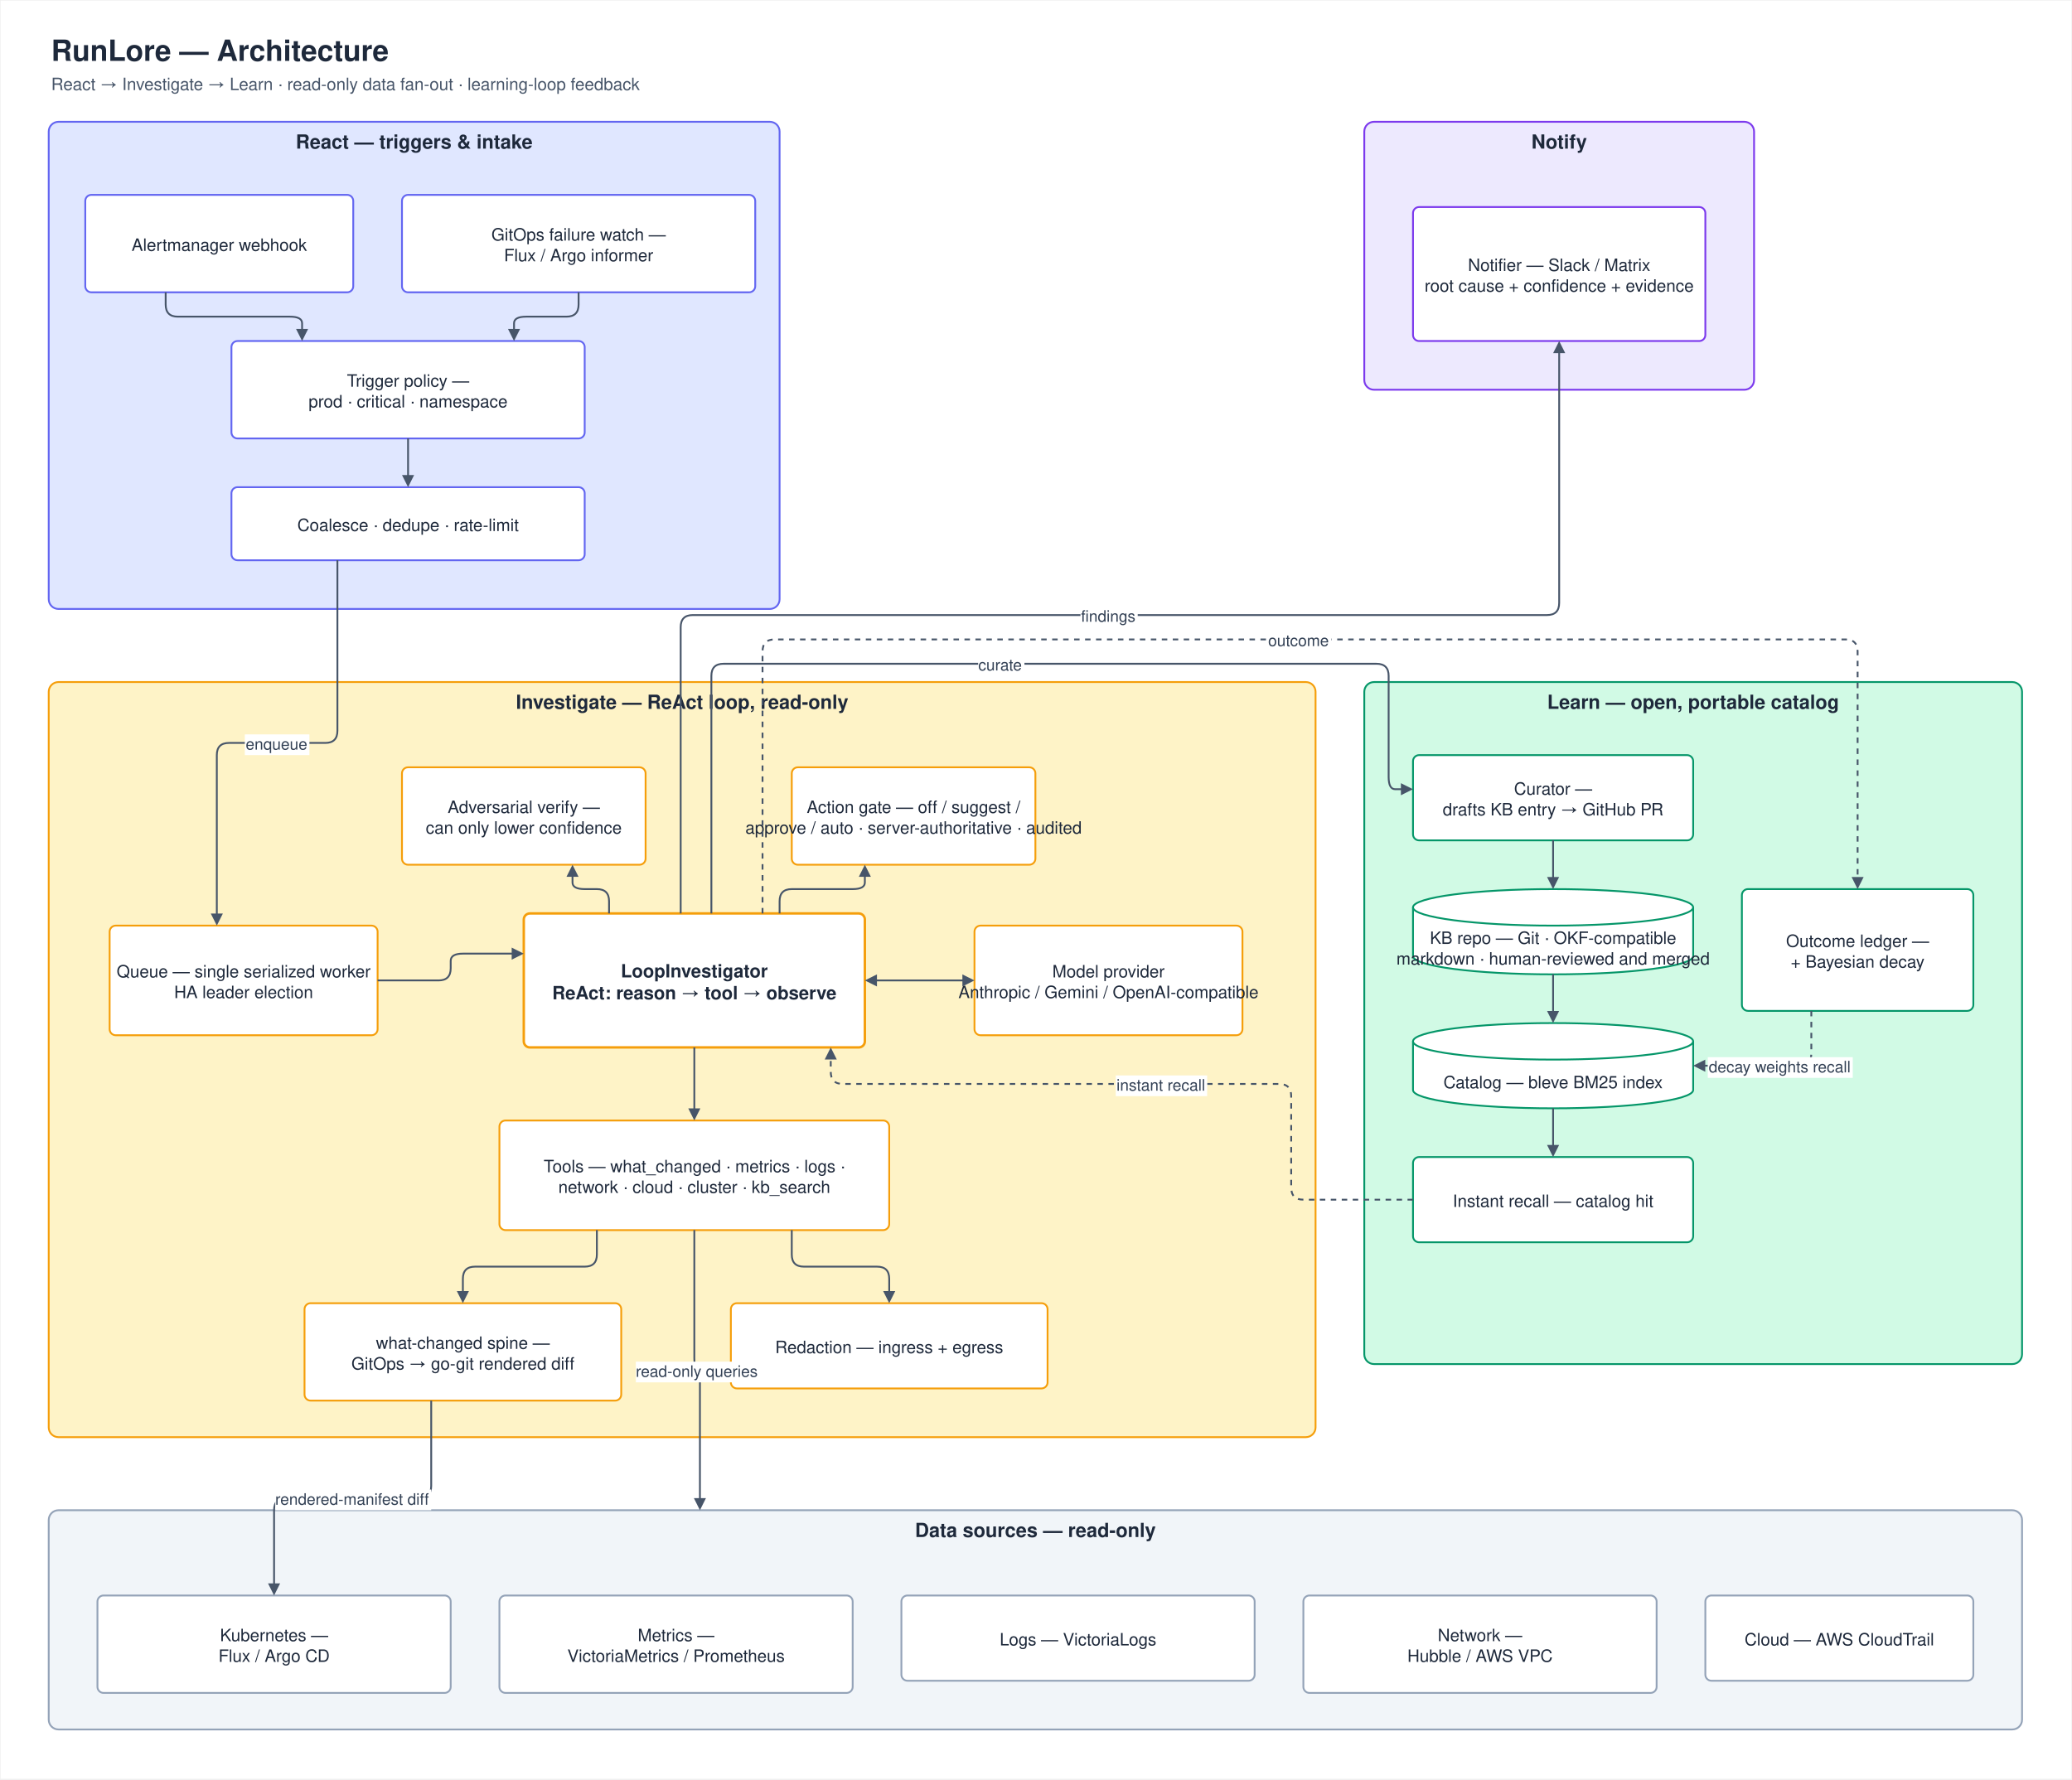
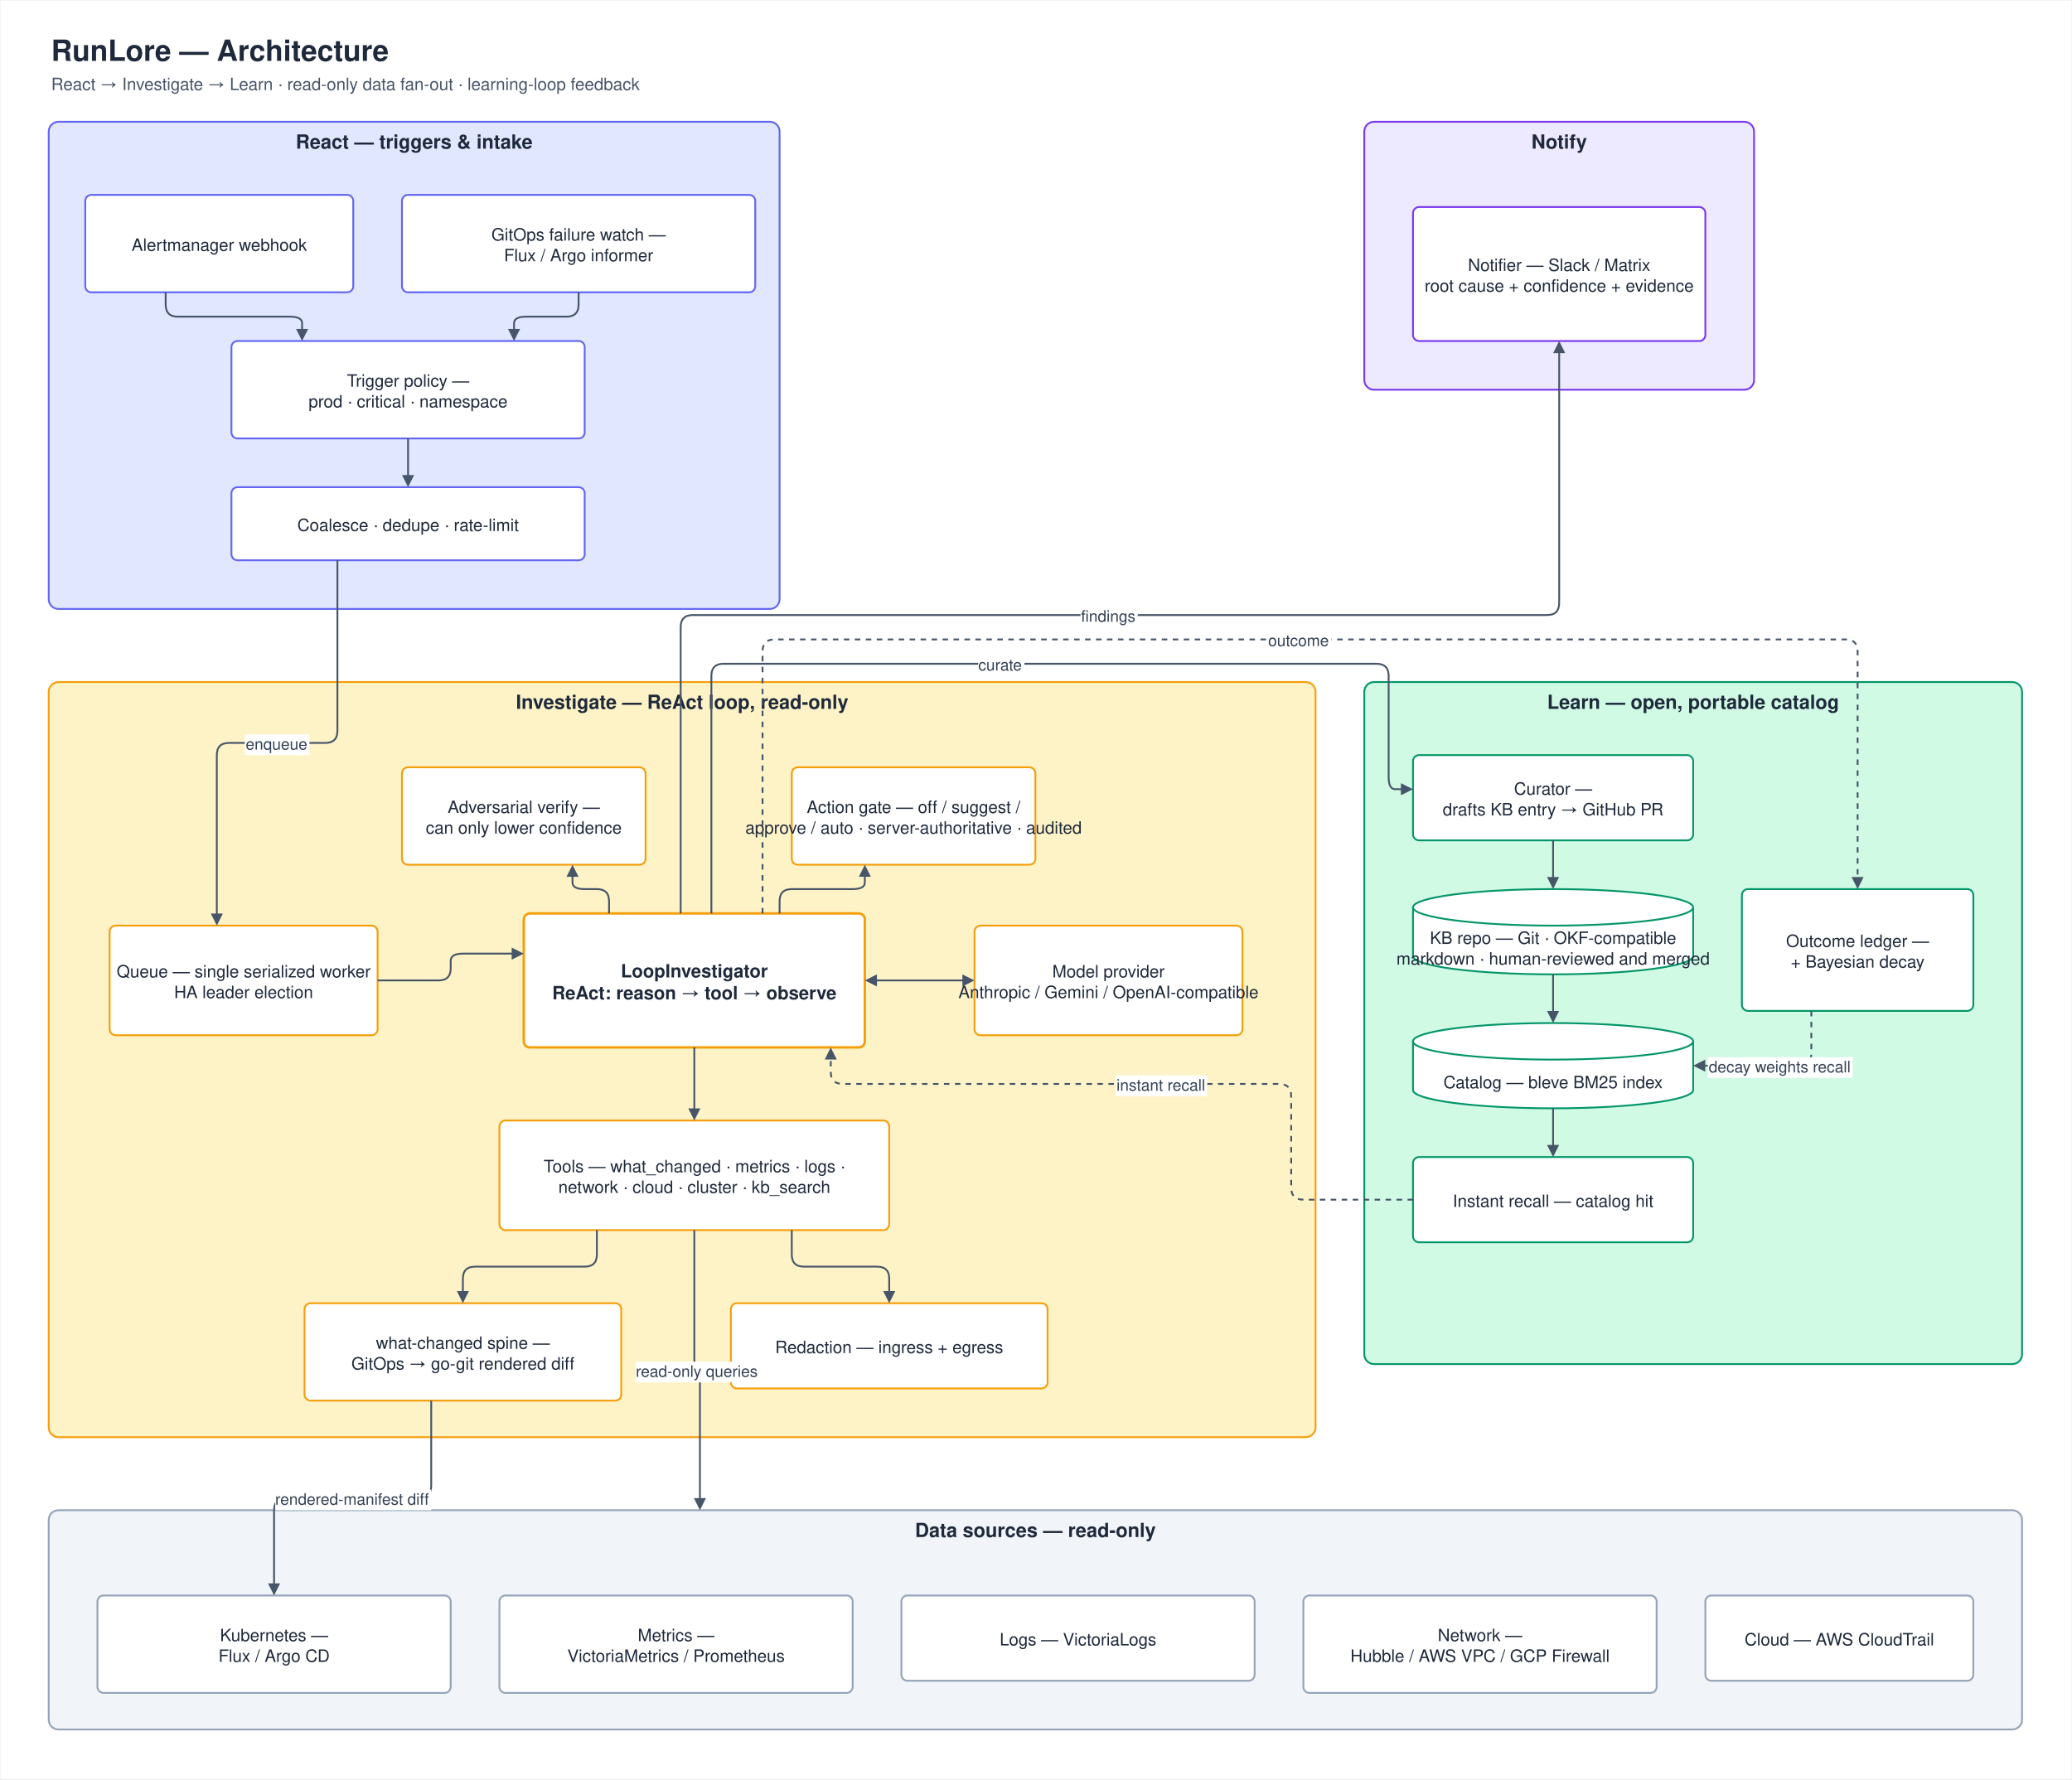
<svg xmlns="http://www.w3.org/2000/svg" style="background: transparent; background-color: transparent; color-scheme: light dark;" version="1.1" width="1701px" height="1461px" viewBox="0 0 1701 1461">
  <defs />
  <g>
    <g data-cell-id="0">
      <g data-cell-id="1">
        <g data-cell-id="bg">
          <g transform="translate(0.5,0.5)">
            <rect x="0" y="0" width="1700" height="1460" fill="#ffffff" stroke="none" pointer-events="all" style="fill: light-dark(rgb(255, 255, 255), rgb(18, 18, 18));" />
          </g>
        </g>
        <g data-cell-id="title">
          <g transform="translate(0.5,0.5)">
            <rect x="40" y="20" width="700" height="32" fill="none" stroke="none" pointer-events="all" />
          </g>
          <g>
            <g fill="#1E293B" font-family="Helvetica" font-weight="bold" text-anchor="start" font-size="24px" style="fill: light-dark(rgb(30, 41, 59), rgb(195, 204, 220));">
              <text x="42" y="50">RunLore — Architecture</text>
            </g>
          </g>
        </g>
        <g data-cell-id="subtitle">
          <g transform="translate(0.5,0.5)">
            <rect x="40" y="54" width="800" height="22" fill="none" stroke="none" pointer-events="all" />
          </g>
          <g>
            <g fill="#475569" font-family="Helvetica" text-anchor="start" font-size="14px" style="fill: light-dark(rgb(71, 85, 105), rgb(155, 167, 184));">
              <text x="42" y="74">React → Investigate → Learn · read-only data fan-out · learning-loop feedback</text>
            </g>
          </g>
        </g>
        <g data-cell-id="react">
          <g>
            <rect x="40" y="100" width="600" height="400" rx="8" ry="8" fill="#e0e7ff" stroke="#6366f1" stroke-width="1.5" pointer-events="all" style="fill: light-dark(rgb(224, 231, 255), rgb(31, 38, 58)); stroke: light-dark(rgb(99, 102, 241), rgb(130, 133, 252));" />
          </g>
          <g>
            <g fill="#1E293B" font-family="Helvetica" font-weight="bold" text-anchor="middle" font-size="16px" style="fill: light-dark(rgb(30, 41, 59), rgb(195, 204, 220));">
              <text x="340" y="122">React — triggers &amp; intake</text>
            </g>
          </g>
        </g>
        <g data-cell-id="A1">
          <g>
            <rect x="70" y="160" width="220" height="80" rx="5" ry="5" fill="#ffffff" stroke="#6366f1" stroke-width="1.5" pointer-events="all" style="fill: light-dark(rgb(255, 255, 255), rgb(18, 18, 18)); stroke: light-dark(rgb(99, 102, 241), rgb(130, 133, 252));" />
          </g>
          <g>
            <g fill="#1E293B" font-family="Helvetica" text-anchor="middle" font-size="14px" style="fill: light-dark(rgb(30, 41, 59), rgb(195, 204, 220));">
              <text x="180" y="206">Alertmanager webhook</text>
            </g>
          </g>
        </g>
        <g data-cell-id="A2">
          <g>
            <rect x="330" y="160" width="290" height="80" rx="5" ry="5" fill="#ffffff" stroke="#6366f1" stroke-width="1.5" pointer-events="all" style="fill: light-dark(rgb(255, 255, 255), rgb(18, 18, 18)); stroke: light-dark(rgb(99, 102, 241), rgb(130, 133, 252));" />
          </g>
          <g>
            <g fill="#1E293B" font-family="Helvetica" text-anchor="middle" font-size="14px" style="fill: light-dark(rgb(30, 41, 59), rgb(195, 204, 220));">
              <text x="475" y="197.5">GitOps failure watch —</text>
              <text x="475" y="214.5">Flux / Argo informer</text>
            </g>
          </g>
        </g>
        <g data-cell-id="A3">
          <g>
            <rect x="190" y="280" width="290" height="80" rx="5" ry="5" fill="#ffffff" stroke="#6366f1" stroke-width="1.5" pointer-events="all" style="fill: light-dark(rgb(255, 255, 255), rgb(18, 18, 18)); stroke: light-dark(rgb(99, 102, 241), rgb(130, 133, 252));" />
          </g>
          <g>
            <g fill="#1E293B" font-family="Helvetica" text-anchor="middle" font-size="14px" style="fill: light-dark(rgb(30, 41, 59), rgb(195, 204, 220));">
              <text x="335" y="317.5">Trigger policy —</text>
              <text x="335" y="334.5">prod · critical · namespace</text>
            </g>
          </g>
        </g>
        <g data-cell-id="A4">
          <g>
            <rect x="190" y="400" width="290" height="60" rx="5" ry="5" fill="#ffffff" stroke="#6366f1" stroke-width="1.5" pointer-events="all" style="fill: light-dark(rgb(255, 255, 255), rgb(18, 18, 18)); stroke: light-dark(rgb(99, 102, 241), rgb(130, 133, 252));" />
          </g>
          <g>
            <g fill="#1E293B" font-family="Helvetica" text-anchor="middle" font-size="14px" style="fill: light-dark(rgb(30, 41, 59), rgb(195, 204, 220));">
              <text x="335" y="436">Coalesce · dedupe · rate-limit</text>
            </g>
          </g>
        </g>
        <g data-cell-id="notify">
          <g>
            <rect x="1120" y="100" width="320" height="220" rx="8" ry="8" fill="#ede9fe" stroke="#7c3aed" stroke-width="1.5" pointer-events="all" style="fill: light-dark(rgb(237, 233, 254), rgb(37, 33, 51)); stroke: light-dark(rgb(124, 58, 237), rgb(197, 141, 255));" />
          </g>
          <g>
            <g fill="#1E293B" font-family="Helvetica" font-weight="bold" text-anchor="middle" font-size="16px" style="fill: light-dark(rgb(30, 41, 59), rgb(195, 204, 220));">
              <text x="1280" y="122">Notify</text>
            </g>
          </g>
        </g>
        <g data-cell-id="OUT">
          <g>
            <rect x="1160" y="170" width="240" height="110" rx="5" ry="5" fill="#ffffff" stroke="#7c3aed" stroke-width="1.5" pointer-events="all" style="fill: light-dark(rgb(255, 255, 255), rgb(18, 18, 18)); stroke: light-dark(rgb(124, 58, 237), rgb(197, 141, 255));" />
          </g>
          <g>
            <g fill="#1E293B" font-family="Helvetica" text-anchor="middle" font-size="14px" style="fill: light-dark(rgb(30, 41, 59), rgb(195, 204, 220));">
              <text x="1280" y="222.5">Notifier — Slack / Matrix</text>
              <text x="1280" y="239.5">root cause + confidence + evidence</text>
            </g>
          </g>
        </g>
        <g data-cell-id="invest">
          <g>
            <rect x="40" y="560" width="1040" height="620" rx="8" ry="8" fill="#fef3c7" stroke="#f59e0b" stroke-width="1.5" pointer-events="all" style="fill: light-dark(rgb(254, 243, 199), rgb(39, 30, 0)); stroke: light-dark(rgb(245, 158, 11), rgb(162, 87, 0));" />
          </g>
          <g>
            <g fill="#1E293B" font-family="Helvetica" font-weight="bold" text-anchor="middle" font-size="16px" style="fill: light-dark(rgb(30, 41, 59), rgb(195, 204, 220));">
              <text x="560" y="582">Investigate — ReAct loop, read-only</text>
            </g>
          </g>
        </g>
        <g data-cell-id="B5">
          <g>
            <rect x="330" y="630" width="200" height="80" rx="5" ry="5" fill="#ffffff" stroke="#f59e0b" stroke-width="1.5" pointer-events="all" style="fill: light-dark(rgb(255, 255, 255), rgb(18, 18, 18)); stroke: light-dark(rgb(245, 158, 11), rgb(162, 87, 0));" />
          </g>
          <g>
            <g fill="#1E293B" font-family="Helvetica" text-anchor="middle" font-size="14px" style="fill: light-dark(rgb(30, 41, 59), rgb(195, 204, 220));">
              <text x="430" y="667.5">Adversarial verify —</text>
              <text x="430" y="684.5">can only lower confidence</text>
            </g>
          </g>
        </g>
        <g data-cell-id="B7">
          <g>
            <rect x="650" y="630" width="200" height="80" rx="5" ry="5" fill="#ffffff" stroke="#f59e0b" stroke-width="1.5" pointer-events="all" style="fill: light-dark(rgb(255, 255, 255), rgb(18, 18, 18)); stroke: light-dark(rgb(245, 158, 11), rgb(162, 87, 0));" />
          </g>
          <g>
            <g fill="#1E293B" font-family="Helvetica" text-anchor="middle" font-size="14px" style="fill: light-dark(rgb(30, 41, 59), rgb(195, 204, 220));">
              <text x="750" y="667.5">Action gate — off / suggest /</text>
              <text x="750" y="684.5">approve / auto · server-authoritative · audited</text>
            </g>
          </g>
        </g>
        <g data-cell-id="B0">
          <g>
            <rect x="90" y="760" width="220" height="90" rx="5" ry="5" fill="#ffffff" stroke="#f59e0b" stroke-width="1.5" pointer-events="all" style="fill: light-dark(rgb(255, 255, 255), rgb(18, 18, 18)); stroke: light-dark(rgb(245, 158, 11), rgb(162, 87, 0));" />
          </g>
          <g>
            <g fill="#1E293B" font-family="Helvetica" text-anchor="middle" font-size="14px" style="fill: light-dark(rgb(30, 41, 59), rgb(195, 204, 220));">
              <text x="200" y="802.5">Queue — single serialized worker</text>
              <text x="200" y="819.5">HA leader election</text>
            </g>
          </g>
        </g>
        <g data-cell-id="B1">
          <g>
            <rect x="430" y="750" width="280" height="110" rx="5" ry="5" fill="#ffffff" stroke="#f59e0b" stroke-width="2" pointer-events="all" style="fill: light-dark(rgb(255, 255, 255), rgb(18, 18, 18)); stroke: light-dark(rgb(245, 158, 11), rgb(162, 87, 0));" />
          </g>
          <g>
            <g fill="#1E293B" font-family="Helvetica" font-weight="bold" text-anchor="middle" font-size="15px" style="fill: light-dark(rgb(30, 41, 59), rgb(195, 204, 220));">
              <text x="570" y="802.5">LoopInvestigator</text>
              <text x="570" y="820.5">ReAct: reason → tool → observe</text>
            </g>
          </g>
        </g>
        <g data-cell-id="B2">
          <g>
            <rect x="800" y="760" width="220" height="90" rx="5" ry="5" fill="#ffffff" stroke="#f59e0b" stroke-width="1.5" pointer-events="all" style="fill: light-dark(rgb(255, 255, 255), rgb(18, 18, 18)); stroke: light-dark(rgb(245, 158, 11), rgb(162, 87, 0));" />
          </g>
          <g>
            <g fill="#1E293B" font-family="Helvetica" text-anchor="middle" font-size="14px" style="fill: light-dark(rgb(30, 41, 59), rgb(195, 204, 220));">
              <text x="910" y="802.5">Model provider</text>
              <text x="910" y="819.5">Anthropic / Gemini / OpenAI-compatible</text>
            </g>
          </g>
        </g>
        <g data-cell-id="B3">
          <g>
            <rect x="410" y="920" width="320" height="90" rx="5" ry="5" fill="#ffffff" stroke="#f59e0b" stroke-width="1.5" pointer-events="all" style="fill: light-dark(rgb(255, 255, 255), rgb(18, 18, 18)); stroke: light-dark(rgb(245, 158, 11), rgb(162, 87, 0));" />
          </g>
          <g>
            <g fill="#1E293B" font-family="Helvetica" text-anchor="middle" font-size="14px" style="fill: light-dark(rgb(30, 41, 59), rgb(195, 204, 220));">
              <text x="570" y="962.5">Tools — what_changed · metrics · logs ·</text>
              <text x="570" y="979.5">network · cloud · cluster · kb_search</text>
            </g>
          </g>
        </g>
        <g data-cell-id="B4">
          <g>
            <rect x="250" y="1070" width="260" height="80" rx="5" ry="5" fill="#ffffff" stroke="#f59e0b" stroke-width="1.5" pointer-events="all" style="fill: light-dark(rgb(255, 255, 255), rgb(18, 18, 18)); stroke: light-dark(rgb(245, 158, 11), rgb(162, 87, 0));" />
          </g>
          <g>
            <g fill="#1E293B" font-family="Helvetica" text-anchor="middle" font-size="14px" style="fill: light-dark(rgb(30, 41, 59), rgb(195, 204, 220));">
              <text x="380" y="1107.5">what-changed spine —</text>
              <text x="380" y="1124.5">GitOps → go-git rendered diff</text>
            </g>
          </g>
        </g>
        <g data-cell-id="B6">
          <g>
            <rect x="600" y="1070" width="260" height="70" rx="5" ry="5" fill="#ffffff" stroke="#f59e0b" stroke-width="1.5" pointer-events="all" style="fill: light-dark(rgb(255, 255, 255), rgb(18, 18, 18)); stroke: light-dark(rgb(245, 158, 11), rgb(162, 87, 0));" />
          </g>
          <g>
            <g fill="#1E293B" font-family="Helvetica" text-anchor="middle" font-size="14px" style="fill: light-dark(rgb(30, 41, 59), rgb(195, 204, 220));">
              <text x="730" y="1111">Redaction — ingress + egress</text>
            </g>
          </g>
        </g>
        <g data-cell-id="learn">
          <g>
            <rect x="1120" y="560" width="540" height="560" rx="8" ry="8" fill="#d1fae5" stroke="#059669" stroke-width="1.5" pointer-events="all" style="fill: light-dark(rgb(209, 250, 229), rgb(4, 39, 21)); stroke: light-dark(rgb(5, 150, 105), rgb(42, 167, 128));" />
          </g>
          <g>
            <g fill="#1E293B" font-family="Helvetica" font-weight="bold" text-anchor="middle" font-size="16px" style="fill: light-dark(rgb(30, 41, 59), rgb(195, 204, 220));">
              <text x="1390" y="582">Learn — open, portable catalog</text>
            </g>
          </g>
        </g>
        <g data-cell-id="C1">
          <g>
            <rect x="1160" y="620" width="230" height="70" rx="5" ry="5" fill="#ffffff" stroke="#059669" stroke-width="1.5" pointer-events="all" style="fill: light-dark(rgb(255, 255, 255), rgb(18, 18, 18)); stroke: light-dark(rgb(5, 150, 105), rgb(42, 167, 128));" />
          </g>
          <g>
            <g fill="#1E293B" font-family="Helvetica" text-anchor="middle" font-size="14px" style="fill: light-dark(rgb(30, 41, 59), rgb(195, 204, 220));">
              <text x="1275" y="652.5">Curator —</text>
              <text x="1275" y="669.5">drafts KB entry → GitHub PR</text>
            </g>
          </g>
        </g>
        <g data-cell-id="C2">
          <g>
            <path d="M 1160 745 C 1160 736.72 1211.49 730 1275 730 C 1305.5 730 1334.75 731.58 1356.32 734.39 C 1377.88 737.21 1390 741.02 1390 745 L 1390 785 C 1390 793.28 1338.51 800 1275 800 C 1211.49 800 1160 793.28 1160 785 Z" fill="#ffffff" stroke="#059669" stroke-width="1.5" stroke-miterlimit="10" pointer-events="all" style="fill: light-dark(rgb(255, 255, 255), rgb(18, 18, 18)); stroke: light-dark(rgb(5, 150, 105), rgb(42, 167, 128));" />
            <path d="M 1390 745 C 1390 753.28 1338.51 760 1275 760 C 1211.49 760 1160 753.28 1160 745" fill="none" stroke="#059669" stroke-width="1.5" stroke-miterlimit="10" pointer-events="all" style="stroke: light-dark(rgb(5, 150, 105), rgb(42, 167, 128));" />
          </g>
          <g>
            <g fill="#1E293B" font-family="Helvetica" text-anchor="middle" font-size="14px" style="fill: light-dark(rgb(30, 41, 59), rgb(195, 204, 220));">
              <text x="1275" y="775">KB repo — Git · OKF-compatible</text>
              <text x="1275" y="792">markdown · human-reviewed and merged</text>
            </g>
          </g>
        </g>
        <g data-cell-id="C3">
          <g>
            <path d="M 1160 855 C 1160 846.72 1211.49 840 1275 840 C 1305.5 840 1334.75 841.58 1356.32 844.39 C 1377.88 847.21 1390 851.02 1390 855 L 1390 895 C 1390 903.28 1338.51 910 1275 910 C 1211.49 910 1160 903.28 1160 895 Z" fill="#ffffff" stroke="#059669" stroke-width="1.5" stroke-miterlimit="10" pointer-events="all" style="fill: light-dark(rgb(255, 255, 255), rgb(18, 18, 18)); stroke: light-dark(rgb(5, 150, 105), rgb(42, 167, 128));" />
            <path d="M 1390 855 C 1390 863.28 1338.51 870 1275 870 C 1211.49 870 1160 863.28 1160 855" fill="none" stroke="#059669" stroke-width="1.5" stroke-miterlimit="10" pointer-events="all" style="stroke: light-dark(rgb(5, 150, 105), rgb(42, 167, 128));" />
          </g>
          <g>
            <g fill="#1E293B" font-family="Helvetica" text-anchor="middle" font-size="14px" style="fill: light-dark(rgb(30, 41, 59), rgb(195, 204, 220));">
              <text x="1275" y="893.5">Catalog — bleve BM25 index</text>
            </g>
          </g>
        </g>
        <g data-cell-id="C4">
          <g>
            <rect x="1160" y="950" width="230" height="70" rx="5" ry="5" fill="#ffffff" stroke="#059669" stroke-width="1.5" pointer-events="all" style="fill: light-dark(rgb(255, 255, 255), rgb(18, 18, 18)); stroke: light-dark(rgb(5, 150, 105), rgb(42, 167, 128));" />
          </g>
          <g>
            <g fill="#1E293B" font-family="Helvetica" text-anchor="middle" font-size="14px" style="fill: light-dark(rgb(30, 41, 59), rgb(195, 204, 220));">
              <text x="1275" y="991">Instant recall — catalog hit</text>
            </g>
          </g>
        </g>
        <g data-cell-id="C5">
          <g>
            <rect x="1430" y="730" width="190" height="100" rx="5" ry="5" fill="#ffffff" stroke="#059669" stroke-width="1.5" pointer-events="all" style="fill: light-dark(rgb(255, 255, 255), rgb(18, 18, 18)); stroke: light-dark(rgb(5, 150, 105), rgb(42, 167, 128));" />
          </g>
          <g>
            <g fill="#1E293B" font-family="Helvetica" text-anchor="middle" font-size="14px" style="fill: light-dark(rgb(30, 41, 59), rgb(195, 204, 220));">
              <text x="1525" y="777.5">Outcome ledger —</text>
              <text x="1525" y="794.5">+ Bayesian decay</text>
            </g>
          </g>
        </g>
        <g data-cell-id="data">
          <g>
            <rect x="40" y="1240" width="1620" height="180" rx="8" ry="8" fill="#f1f5f9" stroke="#94a3b8" stroke-width="1.5" pointer-events="all" style="fill: light-dark(rgb(241, 245, 249), rgb(23, 27, 30)); stroke: light-dark(rgb(148, 163, 184), rgb(87, 100, 118));" />
          </g>
          <g>
            <g fill="#1E293B" font-family="Helvetica" font-weight="bold" text-anchor="middle" font-size="16px" style="fill: light-dark(rgb(30, 41, 59), rgb(195, 204, 220));">
              <text x="850" y="1262">Data sources — read-only</text>
            </g>
          </g>
        </g>
        <g data-cell-id="D1">
          <g>
            <rect x="80" y="1310" width="290" height="80" rx="5" ry="5" fill="#ffffff" stroke="#94a3b8" stroke-width="1.5" pointer-events="all" style="fill: light-dark(rgb(255, 255, 255), rgb(18, 18, 18)); stroke: light-dark(rgb(148, 163, 184), rgb(87, 100, 118));" />
          </g>
          <g>
            <g fill="#1E293B" font-family="Helvetica" text-anchor="middle" font-size="14px" style="fill: light-dark(rgb(30, 41, 59), rgb(195, 204, 220));">
              <text x="225" y="1347.5">Kubernetes —</text>
              <text x="225" y="1364.5">Flux / Argo CD</text>
            </g>
          </g>
        </g>
        <g data-cell-id="D2">
          <g>
            <rect x="410" y="1310" width="290" height="80" rx="5" ry="5" fill="#ffffff" stroke="#94a3b8" stroke-width="1.5" pointer-events="all" style="fill: light-dark(rgb(255, 255, 255), rgb(18, 18, 18)); stroke: light-dark(rgb(148, 163, 184), rgb(87, 100, 118));" />
          </g>
          <g>
            <g fill="#1E293B" font-family="Helvetica" text-anchor="middle" font-size="14px" style="fill: light-dark(rgb(30, 41, 59), rgb(195, 204, 220));">
              <text x="555" y="1347.5">Metrics —</text>
              <text x="555" y="1364.5">VictoriaMetrics / Prometheus</text>
            </g>
          </g>
        </g>
        <g data-cell-id="D3">
          <g>
            <rect x="740" y="1310" width="290" height="70" rx="5" ry="5" fill="#ffffff" stroke="#94a3b8" stroke-width="1.5" pointer-events="all" style="fill: light-dark(rgb(255, 255, 255), rgb(18, 18, 18)); stroke: light-dark(rgb(148, 163, 184), rgb(87, 100, 118));" />
          </g>
          <g>
            <g fill="#1E293B" font-family="Helvetica" text-anchor="middle" font-size="14px" style="fill: light-dark(rgb(30, 41, 59), rgb(195, 204, 220));">
              <text x="885" y="1351">Logs — VictoriaLogs</text>
            </g>
          </g>
        </g>
        <g data-cell-id="D4">
          <g>
            <rect x="1070" y="1310" width="290" height="80" rx="5" ry="5" fill="#ffffff" stroke="#94a3b8" stroke-width="1.5" pointer-events="all" style="fill: light-dark(rgb(255, 255, 255), rgb(18, 18, 18)); stroke: light-dark(rgb(148, 163, 184), rgb(87, 100, 118));" />
          </g>
          <g>
            <g fill="#1E293B" font-family="Helvetica" text-anchor="middle" font-size="14px" style="fill: light-dark(rgb(30, 41, 59), rgb(195, 204, 220));">
              <text x="1215" y="1347.5">Network —</text>
-               <text x="1215" y="1364.5">Hubble / AWS VPC</text>
+               <text x="1215" y="1364.5">Hubble / AWS VPC / GCP Firewall</text>
            </g>
          </g>
        </g>
        <g data-cell-id="D5">
          <g>
            <rect x="1400" y="1310" width="220" height="70" rx="5" ry="5" fill="#ffffff" stroke="#94a3b8" stroke-width="1.5" pointer-events="all" style="fill: light-dark(rgb(255, 255, 255), rgb(18, 18, 18)); stroke: light-dark(rgb(148, 163, 184), rgb(87, 100, 118));" />
          </g>
          <g>
            <g fill="#1E293B" font-family="Helvetica" text-anchor="middle" font-size="14px" style="fill: light-dark(rgb(30, 41, 59), rgb(195, 204, 220));">
              <text x="1510" y="1351">Cloud — AWS CloudTrail</text>
            </g>
          </g>
        </g>
        <g data-cell-id="e-A1-A3">
          <g>
            <path d="M 136 240 L 136 250 Q 136 260 146 260 L 238 260 Q 248 260 248 265.41 L 248 270.82" fill="none" stroke="#475569" stroke-width="1.5" stroke-miterlimit="10" pointer-events="stroke" style="stroke: light-dark(rgb(71, 85, 105), rgb(155, 167, 184));" />
            <path d="M 248 278.32 L 244.25 270.82 L 251.75 270.82 Z" fill="#475569" stroke="#475569" stroke-width="1.5" stroke-miterlimit="10" pointer-events="all" style="fill: light-dark(rgb(71, 85, 105), rgb(155, 167, 184)); stroke: light-dark(rgb(71, 85, 105), rgb(155, 167, 184));" />
          </g>
        </g>
        <g data-cell-id="e-A2-A3">
          <g>
            <path d="M 475 240 L 475 250 Q 475 260 465 260 L 432 260 Q 422 260 422 265.41 L 422 270.82" fill="none" stroke="#475569" stroke-width="1.5" stroke-miterlimit="10" pointer-events="stroke" style="stroke: light-dark(rgb(71, 85, 105), rgb(155, 167, 184));" />
            <path d="M 422 278.32 L 418.25 270.82 L 425.75 270.82 Z" fill="#475569" stroke="#475569" stroke-width="1.5" stroke-miterlimit="10" pointer-events="all" style="fill: light-dark(rgb(71, 85, 105), rgb(155, 167, 184)); stroke: light-dark(rgb(71, 85, 105), rgb(155, 167, 184));" />
          </g>
        </g>
        <g data-cell-id="e-A3-A4">
          <g>
            <path d="M 335 360 L 335 390.82" fill="none" stroke="#475569" stroke-width="1.5" stroke-miterlimit="10" pointer-events="stroke" style="stroke: light-dark(rgb(71, 85, 105), rgb(155, 167, 184));" />
            <path d="M 335 398.32 L 331.25 390.82 L 338.75 390.82 Z" fill="#475569" stroke="#475569" stroke-width="1.5" stroke-miterlimit="10" pointer-events="all" style="fill: light-dark(rgb(71, 85, 105), rgb(155, 167, 184)); stroke: light-dark(rgb(71, 85, 105), rgb(155, 167, 184));" />
          </g>
        </g>
        <g data-cell-id="e-A4-B0">
          <g>
            <path d="M 277 460 L 277 600 Q 277 610 267 610 L 188 610 Q 178 610 178 620 L 178 750.82" fill="none" stroke="#475569" stroke-width="1.5" stroke-miterlimit="10" pointer-events="stroke" style="stroke: light-dark(rgb(71, 85, 105), rgb(155, 167, 184));" />
            <path d="M 178 758.32 L 174.25 750.82 L 181.75 750.82 Z" fill="#475569" stroke="#475569" stroke-width="1.5" stroke-miterlimit="10" pointer-events="all" style="fill: light-dark(rgb(71, 85, 105), rgb(155, 167, 184)); stroke: light-dark(rgb(71, 85, 105), rgb(155, 167, 184));" />
          </g>
          <g>
            <g fill="#334155" font-family="Helvetica" text-anchor="middle" font-size="13px" style="fill: light-dark(rgb(51, 65, 85), rgb(172, 184, 201));">
              <rect fill="#ffffff" stroke="none" x="201" y="603" width="53" height="17" stroke-width="0" style="fill: light-dark(rgb(255, 255, 255), rgb(18, 18, 18));" />
              <text x="227" y="615.5">enqueue</text>
            </g>
          </g>
        </g>
        <g data-cell-id="e-B0-B1">
          <g>
            <path d="M 310 805 L 360 805 Q 370 805 370 795 L 370 789 Q 370 783 380 783 L 420.82 783" fill="none" stroke="#475569" stroke-width="1.5" stroke-miterlimit="10" pointer-events="stroke" style="stroke: light-dark(rgb(71, 85, 105), rgb(155, 167, 184));" />
            <path d="M 428.32 783 L 420.82 786.75 L 420.82 779.25 Z" fill="#475569" stroke="#475569" stroke-width="1.5" stroke-miterlimit="10" pointer-events="all" style="fill: light-dark(rgb(71, 85, 105), rgb(155, 167, 184)); stroke: light-dark(rgb(71, 85, 105), rgb(155, 167, 184));" />
          </g>
        </g>
        <g data-cell-id="e-B1-B2">
          <g>
            <path d="M 719.18 805 L 790.82 805" fill="none" stroke="#475569" stroke-width="1.5" stroke-miterlimit="10" pointer-events="stroke" style="stroke: light-dark(rgb(71, 85, 105), rgb(155, 167, 184));" />
            <path d="M 711.68 805 L 719.18 801.25 L 719.18 808.75 Z" fill="#475569" stroke="#475569" stroke-width="1.5" stroke-miterlimit="10" pointer-events="all" style="fill: light-dark(rgb(71, 85, 105), rgb(155, 167, 184)); stroke: light-dark(rgb(71, 85, 105), rgb(155, 167, 184));" />
            <path d="M 798.32 805 L 790.82 808.75 L 790.82 801.25 Z" fill="#475569" stroke="#475569" stroke-width="1.5" stroke-miterlimit="10" pointer-events="all" style="fill: light-dark(rgb(71, 85, 105), rgb(155, 167, 184)); stroke: light-dark(rgb(71, 85, 105), rgb(155, 167, 184));" />
          </g>
        </g>
        <g data-cell-id="e-B1-B3">
          <g>
            <path d="M 570 860 L 570 910.82" fill="none" stroke="#475569" stroke-width="1.5" stroke-miterlimit="10" pointer-events="stroke" style="stroke: light-dark(rgb(71, 85, 105), rgb(155, 167, 184));" />
            <path d="M 570 918.32 L 566.25 910.82 L 573.75 910.82 Z" fill="#475569" stroke="#475569" stroke-width="1.5" stroke-miterlimit="10" pointer-events="all" style="fill: light-dark(rgb(71, 85, 105), rgb(155, 167, 184)); stroke: light-dark(rgb(71, 85, 105), rgb(155, 167, 184));" />
          </g>
        </g>
        <g data-cell-id="e-B3-B4">
          <g>
            <path d="M 490 1010 L 490 1030 Q 490 1040 480 1040 L 390 1040 Q 380 1040 380 1050 L 380 1060.82" fill="none" stroke="#475569" stroke-width="1.5" stroke-miterlimit="10" pointer-events="stroke" style="stroke: light-dark(rgb(71, 85, 105), rgb(155, 167, 184));" />
            <path d="M 380 1068.32 L 376.25 1060.82 L 383.75 1060.82 Z" fill="#475569" stroke="#475569" stroke-width="1.5" stroke-miterlimit="10" pointer-events="all" style="fill: light-dark(rgb(71, 85, 105), rgb(155, 167, 184)); stroke: light-dark(rgb(71, 85, 105), rgb(155, 167, 184));" />
          </g>
        </g>
        <g data-cell-id="e-B3-B6">
          <g>
            <path d="M 650 1010 L 650 1030 Q 650 1040 660 1040 L 720 1040 Q 730 1040 730 1050 L 730 1060.82" fill="none" stroke="#475569" stroke-width="1.5" stroke-miterlimit="10" pointer-events="stroke" style="stroke: light-dark(rgb(71, 85, 105), rgb(155, 167, 184));" />
            <path d="M 730 1068.32 L 726.25 1060.82 L 733.75 1060.82 Z" fill="#475569" stroke="#475569" stroke-width="1.5" stroke-miterlimit="10" pointer-events="all" style="fill: light-dark(rgb(71, 85, 105), rgb(155, 167, 184)); stroke: light-dark(rgb(71, 85, 105), rgb(155, 167, 184));" />
          </g>
        </g>
        <g data-cell-id="e-B1-B5">
          <g>
            <path d="M 500 750 L 500 740 Q 500 730 490 730 L 480 730 Q 470 730 470 724.59 L 470 719.18" fill="none" stroke="#475569" stroke-width="1.5" stroke-miterlimit="10" pointer-events="stroke" style="stroke: light-dark(rgb(71, 85, 105), rgb(155, 167, 184));" />
            <path d="M 470 711.68 L 473.75 719.18 L 466.25 719.18 Z" fill="#475569" stroke="#475569" stroke-width="1.5" stroke-miterlimit="10" pointer-events="all" style="fill: light-dark(rgb(71, 85, 105), rgb(155, 167, 184)); stroke: light-dark(rgb(71, 85, 105), rgb(155, 167, 184));" />
          </g>
        </g>
        <g data-cell-id="e-B1-B7">
          <g>
            <path d="M 640 750 L 640 740 Q 640 730 650 730 L 700 730 Q 710 730 710 724.59 L 710 719.18" fill="none" stroke="#475569" stroke-width="1.5" stroke-miterlimit="10" pointer-events="stroke" style="stroke: light-dark(rgb(71, 85, 105), rgb(155, 167, 184));" />
            <path d="M 710 711.68 L 713.75 719.18 L 706.25 719.18 Z" fill="#475569" stroke="#475569" stroke-width="1.5" stroke-miterlimit="10" pointer-events="all" style="fill: light-dark(rgb(71, 85, 105), rgb(155, 167, 184)); stroke: light-dark(rgb(71, 85, 105), rgb(155, 167, 184));" />
          </g>
        </g>
        <g data-cell-id="e-B3-DATA">
          <g>
            <path d="M 570 1010 L 570 1115 Q 570 1125 572.3 1125 L 573.45 1125 Q 574.6 1125 574.6 1135 L 574.6 1230.82" fill="none" stroke="#475569" stroke-width="1.5" stroke-miterlimit="10" pointer-events="stroke" style="stroke: light-dark(rgb(71, 85, 105), rgb(155, 167, 184));" />
            <path d="M 574.6 1238.32 L 570.85 1230.82 L 578.35 1230.82 Z" fill="#475569" stroke="#475569" stroke-width="1.5" stroke-miterlimit="10" pointer-events="all" style="fill: light-dark(rgb(71, 85, 105), rgb(155, 167, 184)); stroke: light-dark(rgb(71, 85, 105), rgb(155, 167, 184));" />
          </g>
          <g>
            <g fill="#334155" font-family="Helvetica" text-anchor="middle" font-size="13px" style="fill: light-dark(rgb(51, 65, 85), rgb(172, 184, 201));">
              <rect fill="#ffffff" stroke="none" x="522" y="1118" width="102" height="17" stroke-width="0" style="fill: light-dark(rgb(255, 255, 255), rgb(18, 18, 18));" />
              <text x="572" y="1130.5">read-only queries</text>
            </g>
          </g>
        </g>
        <g data-cell-id="e-B4-D1">
          <g>
            <path d="M 354 1150 L 354 1220 Q 354 1230 344 1230 L 235 1230 Q 225 1230 225 1240 L 225 1300.82" fill="none" stroke="#475569" stroke-width="1.5" stroke-miterlimit="10" pointer-events="stroke" style="stroke: light-dark(rgb(71, 85, 105), rgb(155, 167, 184));" />
            <path d="M 225 1308.32 L 221.25 1300.82 L 228.75 1300.82 Z" fill="#475569" stroke="#475569" stroke-width="1.5" stroke-miterlimit="10" pointer-events="all" style="fill: light-dark(rgb(71, 85, 105), rgb(155, 167, 184)); stroke: light-dark(rgb(71, 85, 105), rgb(155, 167, 184));" />
          </g>
          <g>
            <g fill="#334155" font-family="Helvetica" text-anchor="middle" font-size="13px" style="fill: light-dark(rgb(51, 65, 85), rgb(172, 184, 201));">
              <rect fill="#ffffff" stroke="none" x="226" y="1223" width="128" height="17" stroke-width="0" style="fill: light-dark(rgb(255, 255, 255), rgb(18, 18, 18));" />
              <text x="289" y="1235.5">rendered-manifest diff</text>
            </g>
          </g>
        </g>
        <g data-cell-id="e-B1-OUT">
          <g>
            <path d="M 558.8 750 L 558.8 515 Q 558.8 505 568.8 505 L 1270 505 Q 1280 505 1280 495 L 1280 289.18" fill="none" stroke="#475569" stroke-width="1.5" stroke-miterlimit="10" pointer-events="stroke" style="stroke: light-dark(rgb(71, 85, 105), rgb(155, 167, 184));" />
            <path d="M 1280 281.68 L 1283.75 289.18 L 1276.25 289.18 Z" fill="#475569" stroke="#475569" stroke-width="1.5" stroke-miterlimit="10" pointer-events="all" style="fill: light-dark(rgb(71, 85, 105), rgb(155, 167, 184)); stroke: light-dark(rgb(71, 85, 105), rgb(155, 167, 184));" />
          </g>
          <g>
            <g fill="#334155" font-family="Helvetica" text-anchor="middle" font-size="13px" style="fill: light-dark(rgb(51, 65, 85), rgb(172, 184, 201));">
              <rect fill="#ffffff" stroke="none" x="887" y="498" width="47" height="17" stroke-width="0" style="fill: light-dark(rgb(255, 255, 255), rgb(18, 18, 18));" />
              <text x="909.8" y="510.5">findings</text>
            </g>
          </g>
        </g>
        <g data-cell-id="e-B1-C1">
          <g>
            <path d="M 584 750 L 584 555 Q 584 545 594 545 L 1130 545 Q 1140 545 1140 555 L 1140 638 Q 1140 648 1145.41 648 L 1150.82 648" fill="none" stroke="#475569" stroke-width="1.5" stroke-miterlimit="10" pointer-events="stroke" style="stroke: light-dark(rgb(71, 85, 105), rgb(155, 167, 184));" />
            <path d="M 1158.32 648 L 1150.82 651.75 L 1150.82 644.25 Z" fill="#475569" stroke="#475569" stroke-width="1.5" stroke-miterlimit="10" pointer-events="all" style="fill: light-dark(rgb(71, 85, 105), rgb(155, 167, 184)); stroke: light-dark(rgb(71, 85, 105), rgb(155, 167, 184));" />
          </g>
          <g>
            <g fill="#334155" font-family="Helvetica" text-anchor="middle" font-size="13px" style="fill: light-dark(rgb(51, 65, 85), rgb(172, 184, 201));">
              <rect fill="#ffffff" stroke="none" x="803" y="538" width="38" height="17" stroke-width="0" style="fill: light-dark(rgb(255, 255, 255), rgb(18, 18, 18));" />
              <text x="821" y="550.5">curate</text>
            </g>
          </g>
        </g>
        <g data-cell-id="e-B1-C5">
          <g>
            <path d="M 626 750 L 626 535 Q 626 525 636 525 L 1515 525 Q 1525 525 1525 535 L 1525 720.82" fill="none" stroke="#475569" stroke-width="1.5" stroke-miterlimit="10" stroke-dasharray="4.5 4.5" pointer-events="stroke" style="stroke: light-dark(rgb(71, 85, 105), rgb(155, 167, 184));" />
            <path d="M 1525 728.32 L 1521.25 720.82 L 1528.75 720.82 Z" fill="#475569" stroke="#475569" stroke-width="1.5" stroke-miterlimit="10" pointer-events="all" style="fill: light-dark(rgb(71, 85, 105), rgb(155, 167, 184)); stroke: light-dark(rgb(71, 85, 105), rgb(155, 167, 184));" />
          </g>
          <g>
            <g fill="#334155" font-family="Helvetica" text-anchor="middle" font-size="13px" style="fill: light-dark(rgb(51, 65, 85), rgb(172, 184, 201));">
              <rect fill="#ffffff" stroke="none" x="1041" y="518" width="52" height="17" stroke-width="0" style="fill: light-dark(rgb(255, 255, 255), rgb(18, 18, 18));" />
              <text x="1066" y="530.5">outcome</text>
            </g>
          </g>
        </g>
        <g data-cell-id="e-C4-B1">
          <g>
            <path d="M 1160 985 L 1070 985 Q 1060 985 1060 975 L 1060 900 Q 1060 890 1050 890 L 692 890 Q 682 890 682 880 L 682 869.18" fill="none" stroke="#475569" stroke-width="1.5" stroke-miterlimit="10" stroke-dasharray="4.5 4.5" pointer-events="stroke" style="stroke: light-dark(rgb(71, 85, 105), rgb(155, 167, 184));" />
            <path d="M 682 861.68 L 685.75 869.18 L 678.25 869.18 Z" fill="#475569" stroke="#475569" stroke-width="1.5" stroke-miterlimit="10" pointer-events="all" style="fill: light-dark(rgb(71, 85, 105), rgb(155, 167, 184)); stroke: light-dark(rgb(71, 85, 105), rgb(155, 167, 184));" />
          </g>
          <g>
            <g fill="#334155" font-family="Helvetica" text-anchor="middle" font-size="13px" style="fill: light-dark(rgb(51, 65, 85), rgb(172, 184, 201));">
              <rect fill="#ffffff" stroke="none" x="916" y="883" width="75" height="17" stroke-width="0" style="fill: light-dark(rgb(255, 255, 255), rgb(18, 18, 18));" />
              <text x="953" y="895.5">instant recall</text>
            </g>
          </g>
        </g>
        <g data-cell-id="e-C1-C2">
          <g>
            <path d="M 1275 690 L 1275 720.82" fill="none" stroke="#475569" stroke-width="1.5" stroke-miterlimit="10" pointer-events="stroke" style="stroke: light-dark(rgb(71, 85, 105), rgb(155, 167, 184));" />
            <path d="M 1275 728.32 L 1271.25 720.82 L 1278.75 720.82 Z" fill="#475569" stroke="#475569" stroke-width="1.5" stroke-miterlimit="10" pointer-events="all" style="fill: light-dark(rgb(71, 85, 105), rgb(155, 167, 184)); stroke: light-dark(rgb(71, 85, 105), rgb(155, 167, 184));" />
          </g>
        </g>
        <g data-cell-id="e-C2-C3">
          <g>
            <path d="M 1275 800 L 1275 830.82" fill="none" stroke="#475569" stroke-width="1.5" stroke-miterlimit="10" pointer-events="stroke" style="stroke: light-dark(rgb(71, 85, 105), rgb(155, 167, 184));" />
            <path d="M 1275 838.32 L 1271.25 830.82 L 1278.75 830.82 Z" fill="#475569" stroke="#475569" stroke-width="1.5" stroke-miterlimit="10" pointer-events="all" style="fill: light-dark(rgb(71, 85, 105), rgb(155, 167, 184)); stroke: light-dark(rgb(71, 85, 105), rgb(155, 167, 184));" />
          </g>
        </g>
        <g data-cell-id="e-C3-C4">
          <g>
            <path d="M 1275 910 L 1275 940.82" fill="none" stroke="#475569" stroke-width="1.5" stroke-miterlimit="10" pointer-events="stroke" style="stroke: light-dark(rgb(71, 85, 105), rgb(155, 167, 184));" />
            <path d="M 1275 948.32 L 1271.25 940.82 L 1278.75 940.82 Z" fill="#475569" stroke="#475569" stroke-width="1.5" stroke-miterlimit="10" pointer-events="all" style="fill: light-dark(rgb(71, 85, 105), rgb(155, 167, 184)); stroke: light-dark(rgb(71, 85, 105), rgb(155, 167, 184));" />
          </g>
        </g>
        <g data-cell-id="e-C5-C3">
          <g>
            <path d="M 1487 830 L 1487 865 Q 1487 875 1477 875 L 1399.18 875" fill="none" stroke="#475569" stroke-width="1.5" stroke-miterlimit="10" stroke-dasharray="4.5 4.5" pointer-events="stroke" style="stroke: light-dark(rgb(71, 85, 105), rgb(155, 167, 184));" />
            <path d="M 1391.68 875 L 1399.18 871.25 L 1399.18 878.75 Z" fill="#475569" stroke="#475569" stroke-width="1.5" stroke-miterlimit="10" pointer-events="all" style="fill: light-dark(rgb(71, 85, 105), rgb(155, 167, 184)); stroke: light-dark(rgb(71, 85, 105), rgb(155, 167, 184));" />
          </g>
          <g>
            <g fill="#334155" font-family="Helvetica" text-anchor="middle" font-size="13px" style="fill: light-dark(rgb(51, 65, 85), rgb(172, 184, 201));">
              <rect fill="#ffffff" stroke="none" x="1402" y="868" width="119" height="17" stroke-width="0" style="fill: light-dark(rgb(255, 255, 255), rgb(18, 18, 18));" />
              <text x="1461" y="880.5">decay weights recall</text>
            </g>
          </g>
        </g>
      </g>
    </g>
  </g>
</svg>
